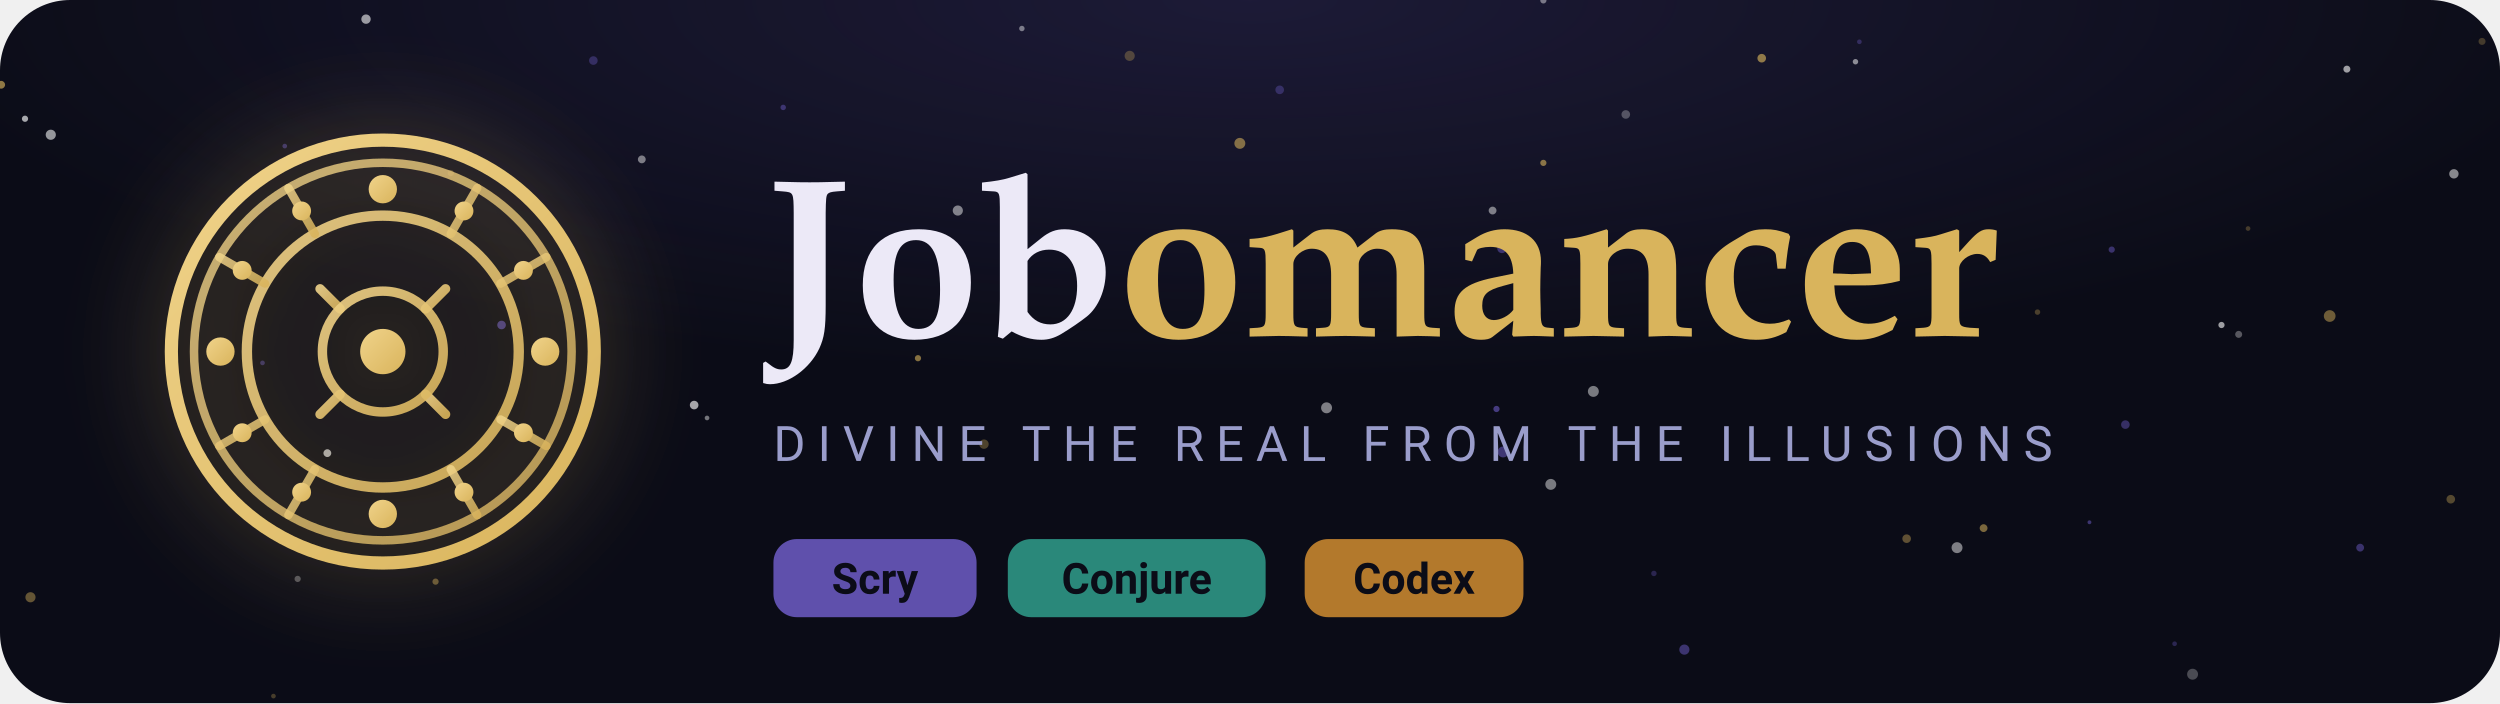
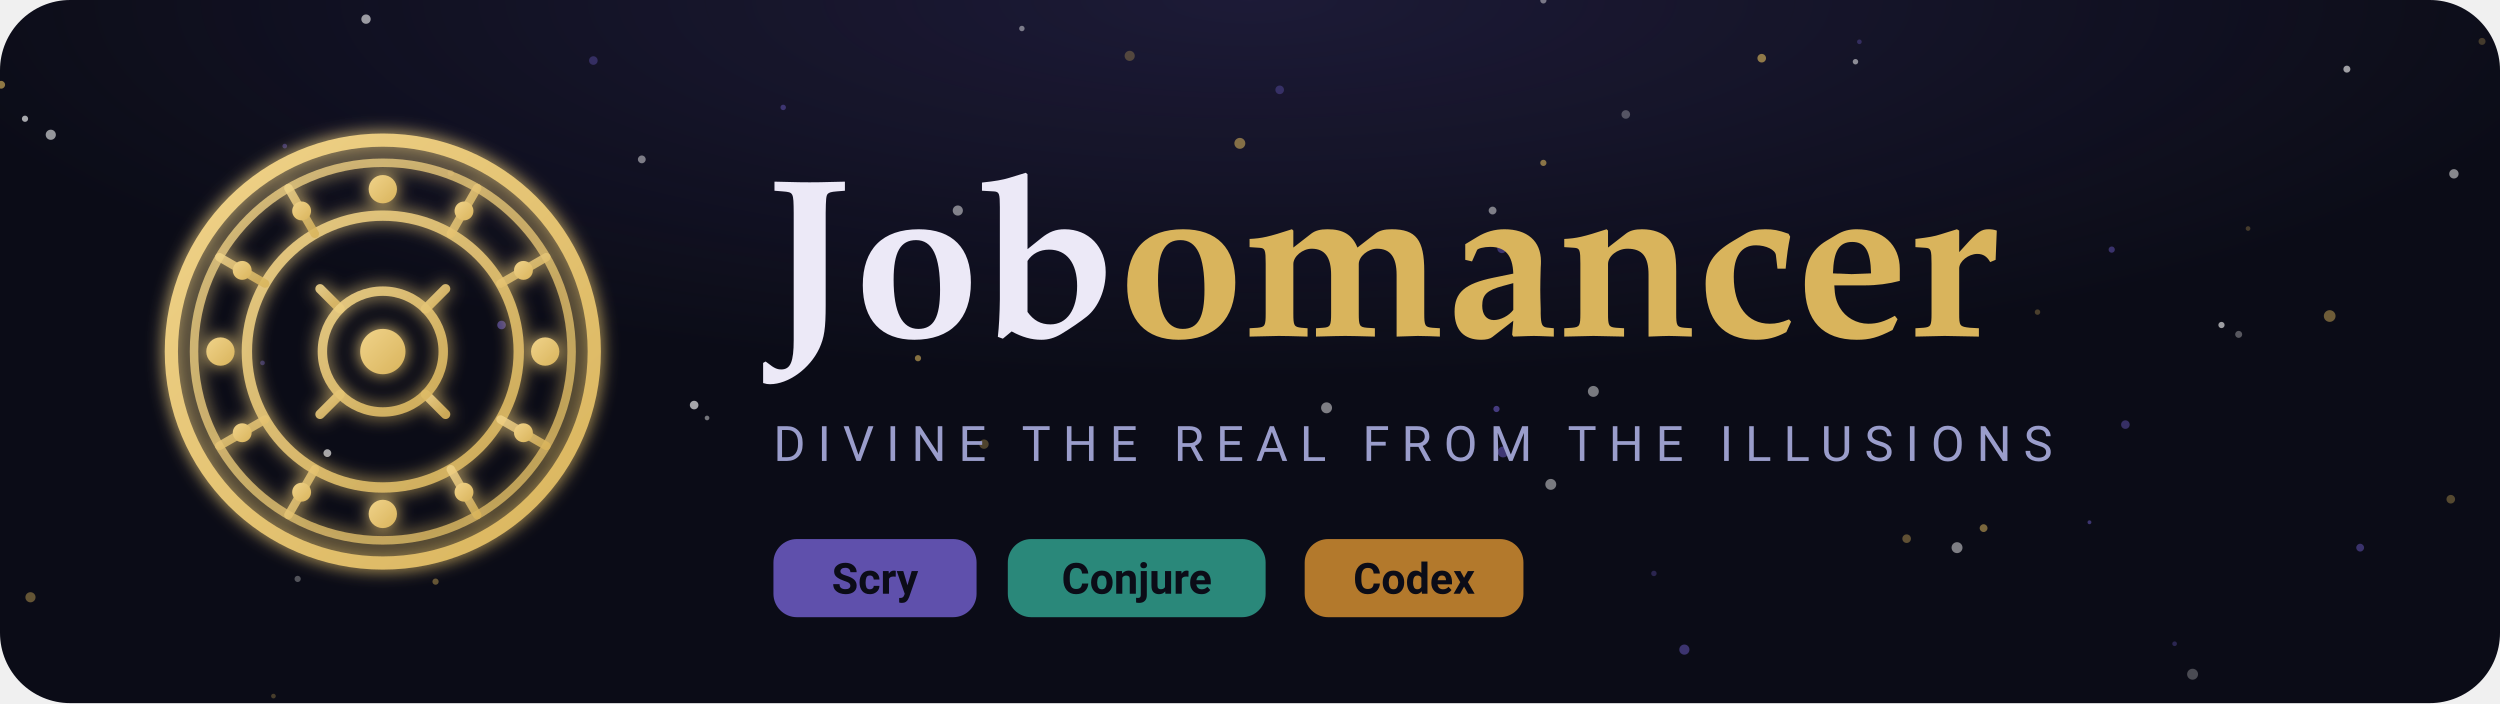
<svg xmlns="http://www.w3.org/2000/svg" viewBox="0 0 640 180" font-family="-apple-system,'Segoe UI',Roboto,Arial,sans-serif">
  <defs>
    <linearGradient id="wg" x1="0" y1="0" x2="1" y2="1">
      <stop offset="0" stop-color="#f0d38a" />
      <stop offset="1" stop-color="#d9b45c" />
    </linearGradient>
+     <filter id="wglow" x="-40%" y="-40%" width="180%" height="180%">
+       <feGaussianBlur stdDeviation="2.2" result="b" />
+       <feMerge>
+         <feMergeNode in="b" />
+         <feMergeNode in="SourceGraphic" />
+       </feMerge>
+     </filter>
    <radialGradient id="glow" cx="50%" cy="0%" r="90%">
      <stop offset="0" stop-color="#6d5cc7" stop-opacity="0.18" />
      <stop offset="0.6" stop-color="#6d5cc7" stop-opacity="0" />
    </radialGradient>
  </defs>
  <rect width="640" height="180" rx="18" fill="#0b0c17" />
  <rect width="640" height="180" rx="18" fill="url(#glow)" />
  <circle cx="382.1" cy="53.9" r="1.0" fill="#ffffff" opacity="0.46" />
  <circle cx="556.7" cy="164.8" r="0.6" fill="#6d5cc7" opacity="0.33" />
  <circle cx="635.4" cy="10.6" r="0.9" fill="#d9b45c" opacity="0.28" />
  <circle cx="431.2" cy="166.3" r="1.3" fill="#6d5cc7" opacity="0.50" />
  <circle cx="317.4" cy="36.7" r="1.4" fill="#d9b45c" opacity="0.57" />
  <circle cx="93.7" cy="4.9" r="1.2" fill="#ffffff" opacity="0.58" />
  <circle cx="534.9" cy="133.7" r="0.5" fill="#6d5cc7" opacity="0.51" />
  <circle cx="245.2" cy="53.9" r="1.3" fill="#ffffff" opacity="0.47" />
  <circle cx="128.4" cy="83.2" r="1.1" fill="#6d5cc7" opacity="0.59" />
  <circle cx="384.5" cy="63.6" r="1.2" fill="#6d5cc7" opacity="0.48" />
  <circle cx="151.9" cy="15.5" r="1.1" fill="#6d5cc7" opacity="0.37" />
  <circle cx="289.2" cy="14.3" r="1.3" fill="#d9b45c" opacity="0.30" />
  <circle cx="544.1" cy="108.7" r="1.1" fill="#6d5cc7" opacity="0.44" />
  <circle cx="251.9" cy="113.7" r="1.2" fill="#d9b45c" opacity="0.33" />
  <circle cx="395.1" cy="0.1" r="0.8" fill="#ffffff" opacity="0.42" />
  <circle cx="235.0" cy="91.7" r="0.8" fill="#d9b45c" opacity="0.59" />
  <circle cx="181.0" cy="107.0" r="0.6" fill="#ffffff" opacity="0.43" />
  <circle cx="111.5" cy="148.9" r="0.8" fill="#d9b45c" opacity="0.43" />
  <circle cx="495.9" cy="65.5" r="0.5" fill="#6d5cc7" opacity="0.65" />
  <circle cx="177.7" cy="103.7" r="1.1" fill="#ffffff" opacity="0.64" />
  <circle cx="164.3" cy="40.8" r="1.0" fill="#ffffff" opacity="0.45" />
  <circle cx="604.2" cy="140.2" r="1.0" fill="#6d5cc7" opacity="0.48" />
  <circle cx="568.7" cy="83.2" r="0.8" fill="#ffffff" opacity="0.60" />
  <circle cx="115.4" cy="44.3" r="0.8" fill="#d9b45c" opacity="0.30" />
  <circle cx="423.4" cy="146.8" r="0.7" fill="#6d5cc7" opacity="0.32" />
  <circle cx="384.8" cy="115.7" r="1.4" fill="#6d5cc7" opacity="0.52" />
  <circle cx="76.2" cy="148.2" r="0.8" fill="#ffffff" opacity="0.29" />
  <circle cx="540.6" cy="63.9" r="0.8" fill="#6d5cc7" opacity="0.47" />
  <circle cx="596.4" cy="80.9" r="1.5" fill="#d9b45c" opacity="0.48" />
  <circle cx="416.2" cy="29.3" r="1.1" fill="#ffffff" opacity="0.27" />
  <circle cx="573.1" cy="85.6" r="0.9" fill="#ffffff" opacity="0.31" />
  <circle cx="575.5" cy="58.5" r="0.6" fill="#d9b45c" opacity="0.28" />
  <circle cx="488.1" cy="137.9" r="1.1" fill="#d9b45c" opacity="0.41" />
  <circle cx="521.6" cy="79.9" r="0.7" fill="#d9b45c" opacity="0.31" />
  <circle cx="383.1" cy="104.7" r="0.8" fill="#6d5cc7" opacity="0.59" />
  <circle cx="70.0" cy="178.2" r="0.6" fill="#d9b45c" opacity="0.29" />
  <circle cx="441.9" cy="78.7" r="1.2" fill="#d9b45c" opacity="0.27" />
  <circle cx="0.3" cy="21.7" r="1.0" fill="#d9b45c" opacity="0.64" />
  <circle cx="200.5" cy="27.5" r="0.7" fill="#6d5cc7" opacity="0.46" />
  <circle cx="627.4" cy="127.8" r="1.1" fill="#d9b45c" opacity="0.36" />
  <circle cx="507.8" cy="135.2" r="1.0" fill="#d9b45c" opacity="0.54" />
  <circle cx="476.0" cy="10.7" r="0.6" fill="#6d5cc7" opacity="0.35" />
  <circle cx="407.9" cy="100.2" r="1.4" fill="#ffffff" opacity="0.45" />
  <circle cx="83.8" cy="116.0" r="1.0" fill="#ffffff" opacity="0.64" />
  <circle cx="397.0" cy="124.0" r="1.4" fill="#ffffff" opacity="0.45" />
  <circle cx="561.3" cy="172.6" r="1.4" fill="#ffffff" opacity="0.26" />
  <circle cx="451.0" cy="14.9" r="1.1" fill="#d9b45c" opacity="0.63" />
  <circle cx="7.8" cy="152.9" r="1.3" fill="#d9b45c" opacity="0.43" />
  <circle cx="67.2" cy="92.9" r="0.6" fill="#6d5cc7" opacity="0.42" />
  <circle cx="501.0" cy="140.2" r="1.4" fill="#ffffff" opacity="0.47" />
  <circle cx="327.6" cy="23.0" r="1.1" fill="#6d5cc7" opacity="0.36" />
  <circle cx="6.4" cy="30.4" r="0.8" fill="#ffffff" opacity="0.64" />
  <circle cx="339.6" cy="104.4" r="1.4" fill="#ffffff" opacity="0.47" />
  <circle cx="475.0" cy="15.8" r="0.7" fill="#ffffff" opacity="0.51" />
  <circle cx="13.0" cy="34.5" r="1.3" fill="#ffffff" opacity="0.57" />
  <circle cx="261.6" cy="7.3" r="0.7" fill="#ffffff" opacity="0.43" />
  <circle cx="395.1" cy="41.7" r="0.8" fill="#d9b45c" opacity="0.60" />
  <circle cx="600.8" cy="17.7" r="0.9" fill="#ffffff" opacity="0.60" />
  <circle cx="72.9" cy="37.4" r="0.6" fill="#6d5cc7" opacity="0.45" />
  <circle cx="628.2" cy="44.5" r="1.2" fill="#ffffff" opacity="0.51" />
-   <g transform="translate(98,90)" filter="drop-shadow(0 0 12px #d9b45c88)">
+   <g transform="translate(98,90)" filter="url(#wglow)">
    <circle cx="0" cy="0" r="54.133" fill="none" stroke="url(#wg)" stroke-width="3.383" opacity="1" />
    <circle cx="0" cy="0" r="48.333" fill="none" stroke="url(#wg)" stroke-width="2.175" opacity="0.8" />
    <circle cx="0" cy="0" r="34.8" fill="none" stroke="url(#wg)" stroke-width="2.658" opacity="0.9" />
    <line x1="2.1308854305163945e-15" y1="-34.8" x2="2.9595630979394367e-15" y2="-48.333" stroke="url(#wg)" stroke-width="2.175" stroke-linecap="round" opacity="0.85" />
    <line x1="17.4" y1="-30.138" x2="24.167" y2="-41.858" stroke="url(#wg)" stroke-width="2.175" stroke-linecap="round" opacity="0.85" />
    <line x1="30.138" y1="-17.4" x2="41.858" y2="-24.167" stroke="url(#wg)" stroke-width="2.175" stroke-linecap="round" opacity="0.85" />
    <line x1="34.8" y1="0" x2="48.333" y2="0" stroke="url(#wg)" stroke-width="2.175" stroke-linecap="round" opacity="0.85" />
    <line x1="30.138" y1="17.4" x2="41.858" y2="24.167" stroke="url(#wg)" stroke-width="2.175" stroke-linecap="round" opacity="0.85" />
    <line x1="17.4" y1="30.138" x2="24.167" y2="41.858" stroke="url(#wg)" stroke-width="2.175" stroke-linecap="round" opacity="0.85" />
    <line x1="2.1308854305163945e-15" y1="34.8" x2="2.9595630979394367e-15" y2="48.333" stroke="url(#wg)" stroke-width="2.175" stroke-linecap="round" opacity="0.85" />
    <line x1="-17.4" y1="30.138" x2="-24.167" y2="41.858" stroke="url(#wg)" stroke-width="2.175" stroke-linecap="round" opacity="0.85" />
    <line x1="-30.138" y1="17.4" x2="-41.858" y2="24.167" stroke="url(#wg)" stroke-width="2.175" stroke-linecap="round" opacity="0.85" />
    <line x1="-34.8" y1="4.261770861032789e-15" x2="-48.333" y2="5.919126195878873e-15" stroke="url(#wg)" stroke-width="2.175" stroke-linecap="round" opacity="0.85" />
    <line x1="-30.138" y1="-17.4" x2="-41.858" y2="-24.167" stroke="url(#wg)" stroke-width="2.175" stroke-linecap="round" opacity="0.85" />
    <line x1="-17.4" y1="-30.138" x2="-24.167" y2="-41.858" stroke="url(#wg)" stroke-width="2.175" stroke-linecap="round" opacity="0.85" />
    <circle cx="2.5452242642279154e-15" cy="-41.567" r="3.625" fill="url(#wg)" />
    <circle cx="20.783" cy="-35.998" r="2.417" fill="url(#wg)" />
    <circle cx="35.998" cy="-20.783" r="2.417" fill="url(#wg)" />
    <circle cx="41.567" cy="0" r="3.625" fill="url(#wg)" />
    <circle cx="35.998" cy="20.783" r="2.417" fill="url(#wg)" />
    <circle cx="20.783" cy="35.998" r="2.417" fill="url(#wg)" />
    <circle cx="2.5452242642279154e-15" cy="41.567" r="3.625" fill="url(#wg)" />
    <circle cx="-20.783" cy="35.998" r="2.417" fill="url(#wg)" />
    <circle cx="-35.998" cy="20.783" r="2.417" fill="url(#wg)" />
    <circle cx="-41.567" cy="5.090448528455831e-15" r="3.625" fill="url(#wg)" />
    <circle cx="-35.998" cy="-20.783" r="2.417" fill="url(#wg)" />
    <circle cx="-20.783" cy="-35.998" r="2.417" fill="url(#wg)" />
    <line x1="9.470601913406198e-16" y1="-15.467" x2="1.3909946560315353e-15" y2="-22.717" stroke="url(#wg)" stroke-width="2.417" stroke-linecap="round" opacity="0.9" />
    <line x1="10.937" y1="-10.937" x2="16.063" y2="-16.063" stroke="url(#wg)" stroke-width="2.417" stroke-linecap="round" opacity="0.9" />
    <line x1="15.467" y1="0" x2="22.717" y2="0" stroke="url(#wg)" stroke-width="2.417" stroke-linecap="round" opacity="0.9" />
    <line x1="10.937" y1="10.937" x2="16.063" y2="16.063" stroke="url(#wg)" stroke-width="2.417" stroke-linecap="round" opacity="0.9" />
    <line x1="9.470601913406198e-16" y1="15.467" x2="1.3909946560315353e-15" y2="22.717" stroke="url(#wg)" stroke-width="2.417" stroke-linecap="round" opacity="0.9" />
    <line x1="-10.937" y1="10.937" x2="-16.063" y2="16.063" stroke="url(#wg)" stroke-width="2.417" stroke-linecap="round" opacity="0.9" />
    <line x1="-15.467" y1="1.8941203826812396e-15" x2="-22.717" y2="2.7819893120630706e-15" stroke="url(#wg)" stroke-width="2.417" stroke-linecap="round" opacity="0.9" />
    <line x1="-10.937" y1="-10.937" x2="-16.063" y2="-16.063" stroke="url(#wg)" stroke-width="2.417" stroke-linecap="round" opacity="0.9" />
    <circle cx="0" cy="0" r="15.467" fill="none" stroke="url(#wg)" stroke-width="2.417" opacity="0.9" />
    <circle cx="0" cy="0" r="5.8" fill="url(#wg)" />
  </g>
  <text x="196" y="86" font-family="'Cormorant Garamond','Iowan Old Style',Palatino,Georgia,serif" font-size="58" font-weight="600" fill="#ece9f7">Job<tspan fill="#d9b45c">omancer</tspan>
  </text>
  <text x="198" y="118" font-size="12.5" letter-spacing="3.1" fill="#9a9dcb">DIVINE THE REAL FROM THE ILLUSIONS</text>
  <g transform="translate(198,138)">
    <rect x="0" y="0" width="52" height="20" rx="6" fill="#6d5cc7" opacity="0.85" />
    <text x="26" y="14" font-size="11" font-weight="700" fill="#0b0c17" text-anchor="middle">Scry</text>
    <rect x="60" y="0" width="66" height="20" rx="6" fill="#2f9e8c" opacity="0.85" />
    <text x="93" y="14" font-size="11" font-weight="700" fill="#0b0c17" text-anchor="middle">Conjure</text>
    <rect x="136" y="0" width="56" height="20" rx="6" fill="#c5852f" opacity="0.9" />
    <text x="164" y="14" font-size="11" font-weight="700" fill="#0b0c17" text-anchor="middle">Codex</text>
  </g>
</svg>
